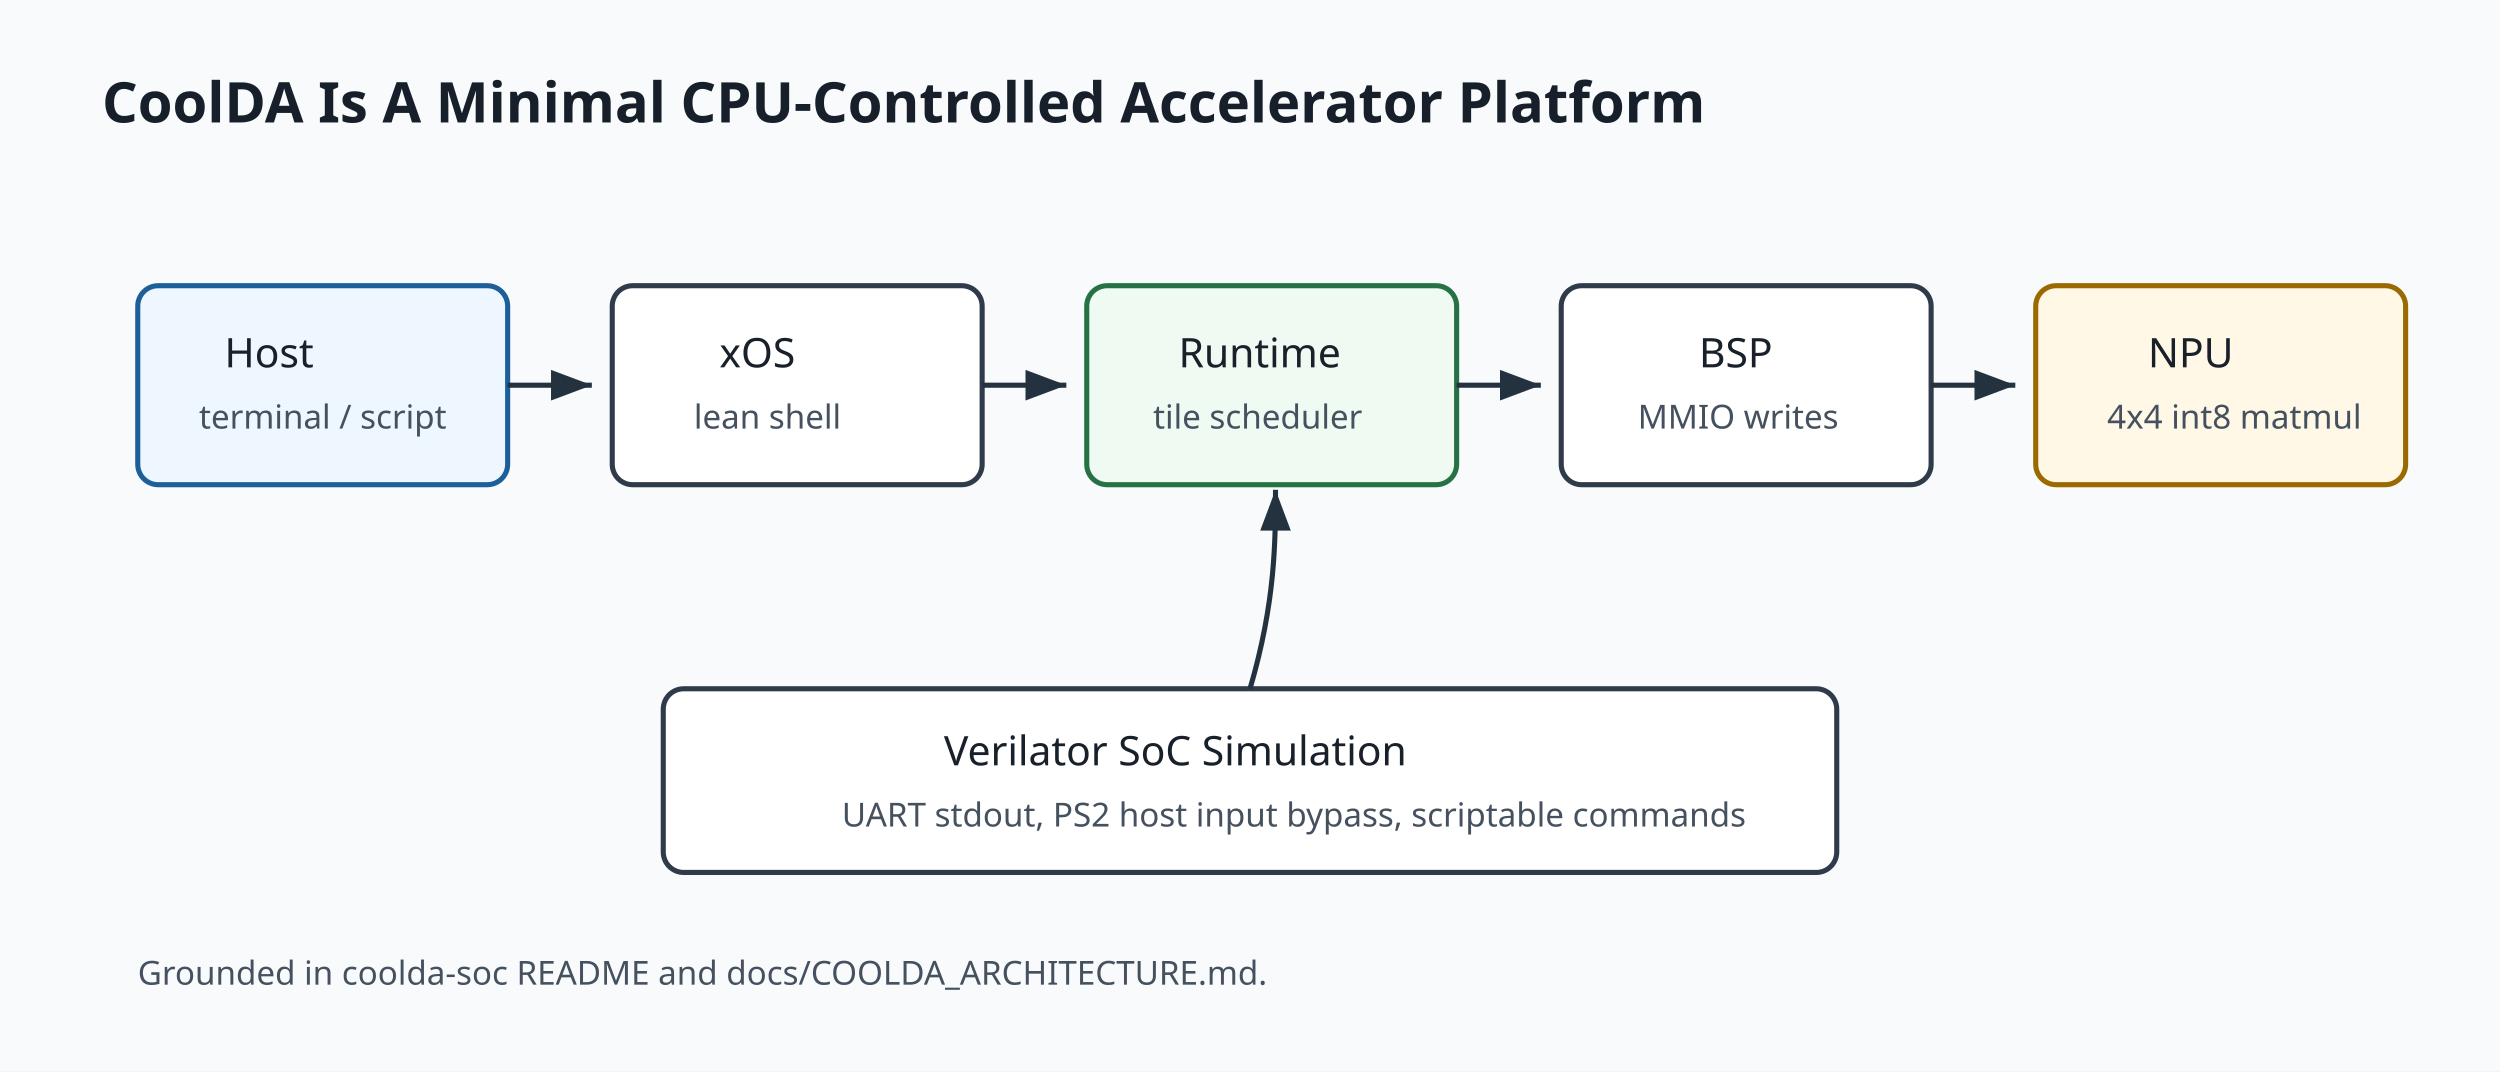
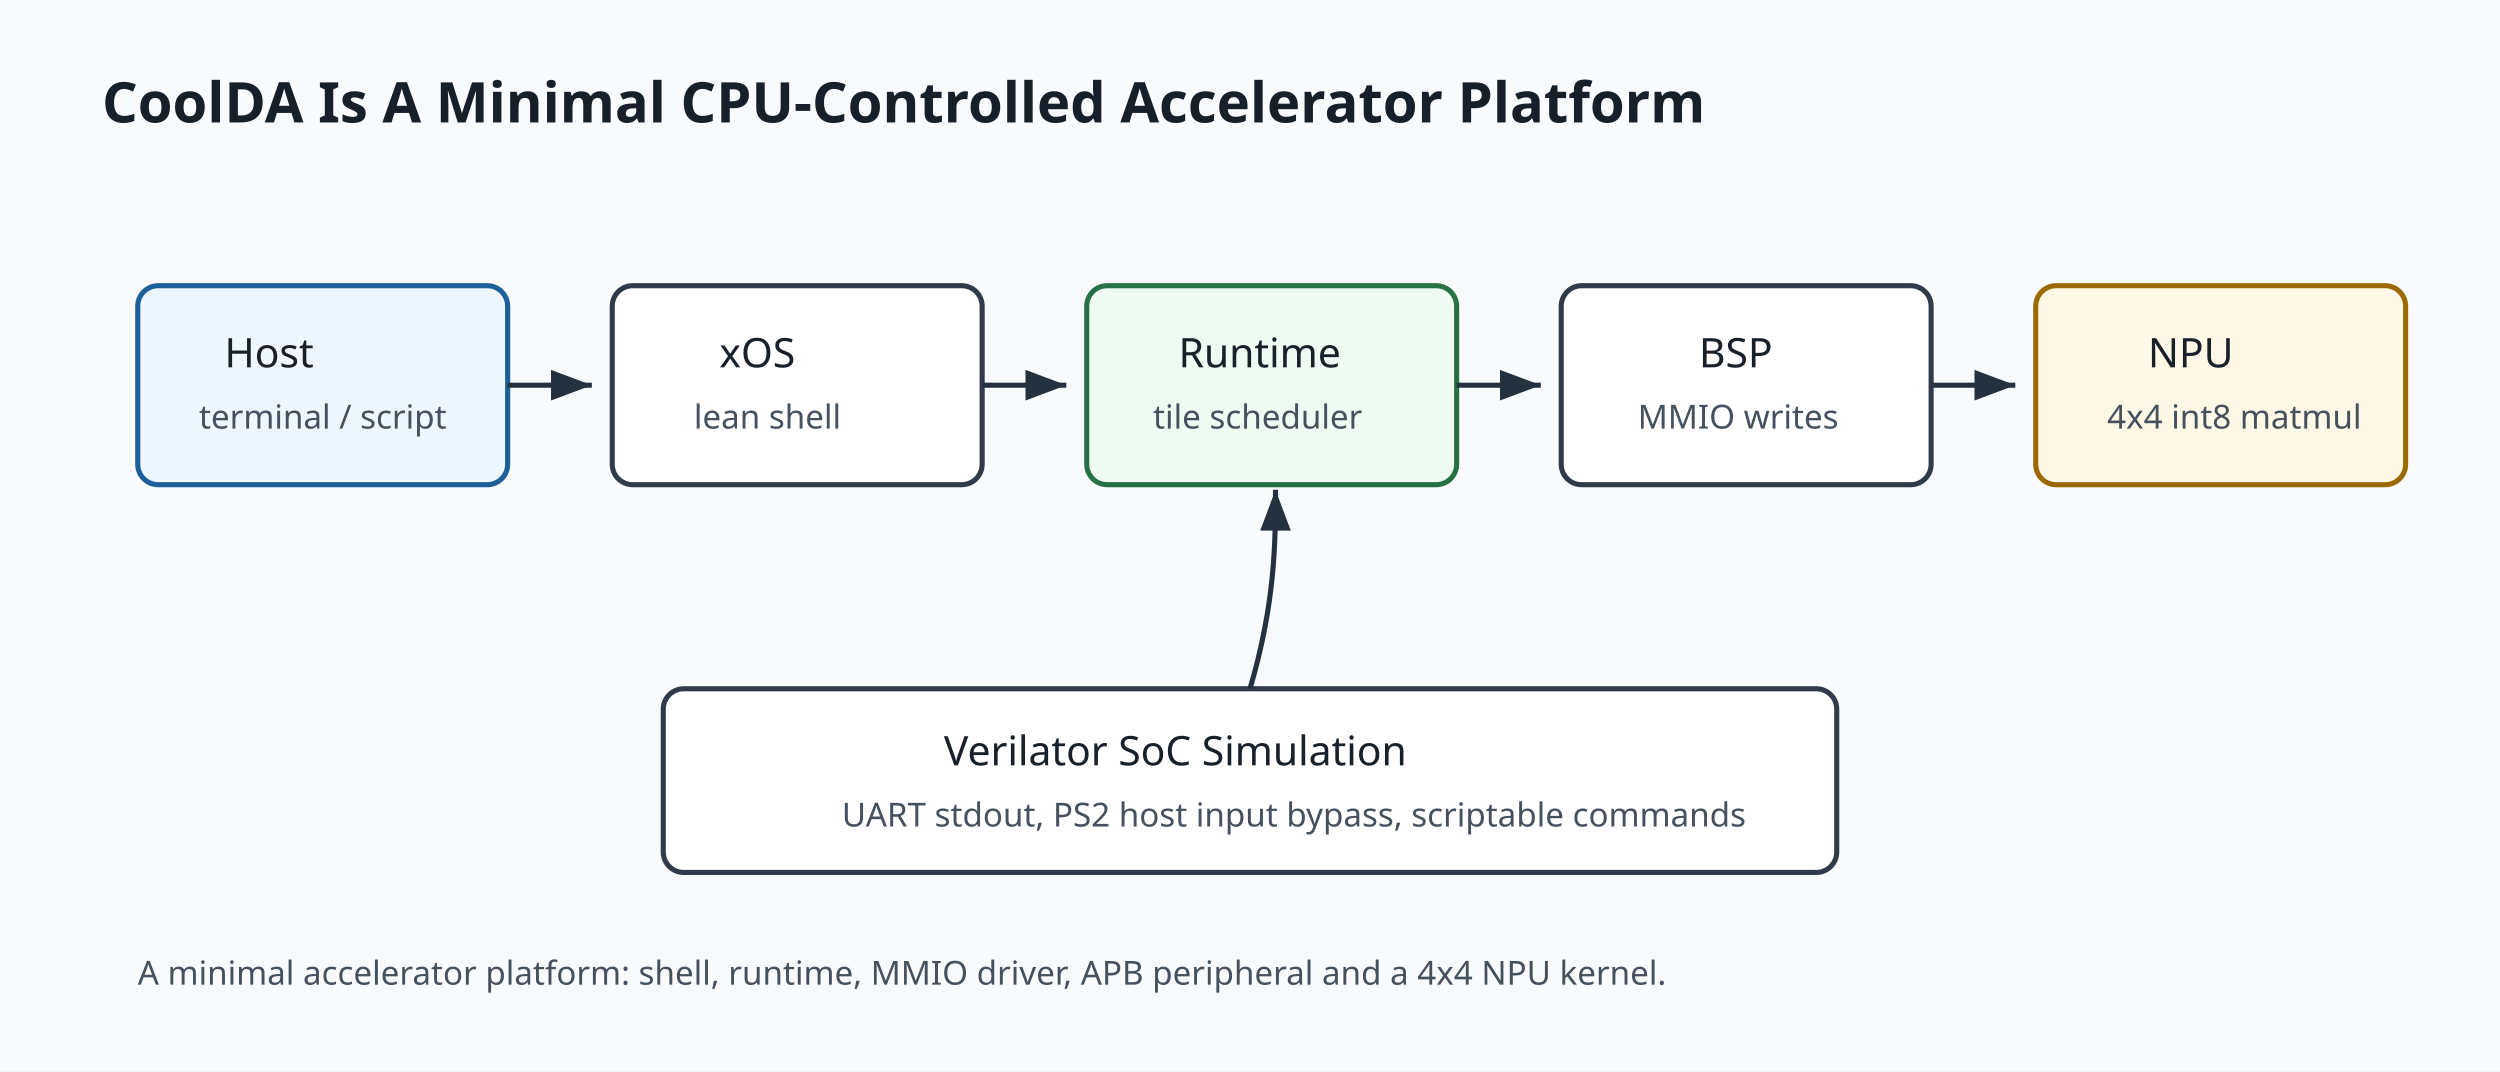
<svg xmlns="http://www.w3.org/2000/svg" width="980" height="420" viewBox="0 0 980 420" role="img" aria-labelledby="title desc">
  <defs>
    <marker id="arrow" markerWidth="10" markerHeight="10" refX="8" refY="3" orient="auto" markerUnits="strokeWidth">
      <path d="M0,0 L0,6 L8,3 z" fill="#24313f" />
    </marker>
    <style>.bg{fill:#f8fafc}.box{fill:#fff;stroke:#2f3a4a;stroke-width:2;rx:8}.blue{fill:#eef6ff;stroke:#1d5f99;stroke-width:2;rx:8}.green{fill:#eefaf2;stroke:#277244;stroke-width:2;rx:8}.gold{fill:#fff8e6;stroke:#9a6a00;stroke-width:2;rx:8}.text{font:16px sans-serif;fill:#18202a}.small{font:13px sans-serif;fill:#45515f}.title{font:22px sans-serif;font-weight:700;fill:#17202a}.line{stroke:#24313f;stroke-width:2;fill:none;marker-end:url(#arrow)}</style>
  </defs>
  <rect class="bg" width="980" height="420" />
  <text class="title" x="40" y="48">CoolDA Is A Minimal CPU-Controlled Accelerator Platform</text>
  <rect class="blue" x="54" y="112" width="145" height="78" />
  <text class="text" x="88" y="144">Host</text>
  <text class="small" x="78" y="168">terminal / script</text>
  <rect class="box" x="240" y="112" width="145" height="78" />
  <text class="text" x="282" y="144">xOS</text>
  <text class="small" x="272" y="168">lean shell</text>
  <rect class="green" x="426" y="112" width="145" height="78" />
  <text class="text" x="462" y="144">Runtime</text>
  <text class="small" x="452" y="168">tile scheduler</text>
  <rect class="box" x="612" y="112" width="145" height="78" />
  <text class="text" x="666" y="144">BSP</text>
  <text class="small" x="642" y="168">MMIO writes</text>
  <rect class="gold" x="798" y="112" width="145" height="78" />
  <text class="text" x="842" y="144">NPU</text>
  <text class="small" x="826" y="168">4x4 int8 matmul</text>
  <path class="line" d="M199 151 H232" />
  <path class="line" d="M385 151 H418" />
  <path class="line" d="M571 151 H604" />
  <path class="line" d="M757 151 H790" />
  <rect class="box" x="260" y="270" width="460" height="72" />
  <text class="text" x="370" y="300">Verilator SoC Simulation</text>
  <text class="small" x="330" y="324">UART stdout, PS2 host input bypass, scriptable commands</text>
  <path class="line" d="M490 270 C500 236 500 212 500 192" />
-   <text class="small" x="54" y="386">Grounded in coolda-soc README and docs/COOLDA_ARCHITECTURE.md.</text>
+   <text class="small" x="54" y="386">A minimal accelerator platform: shell, runtime, MMIO driver, APB peripheral and a 4x4 NPU kernel.</text>
</svg>
